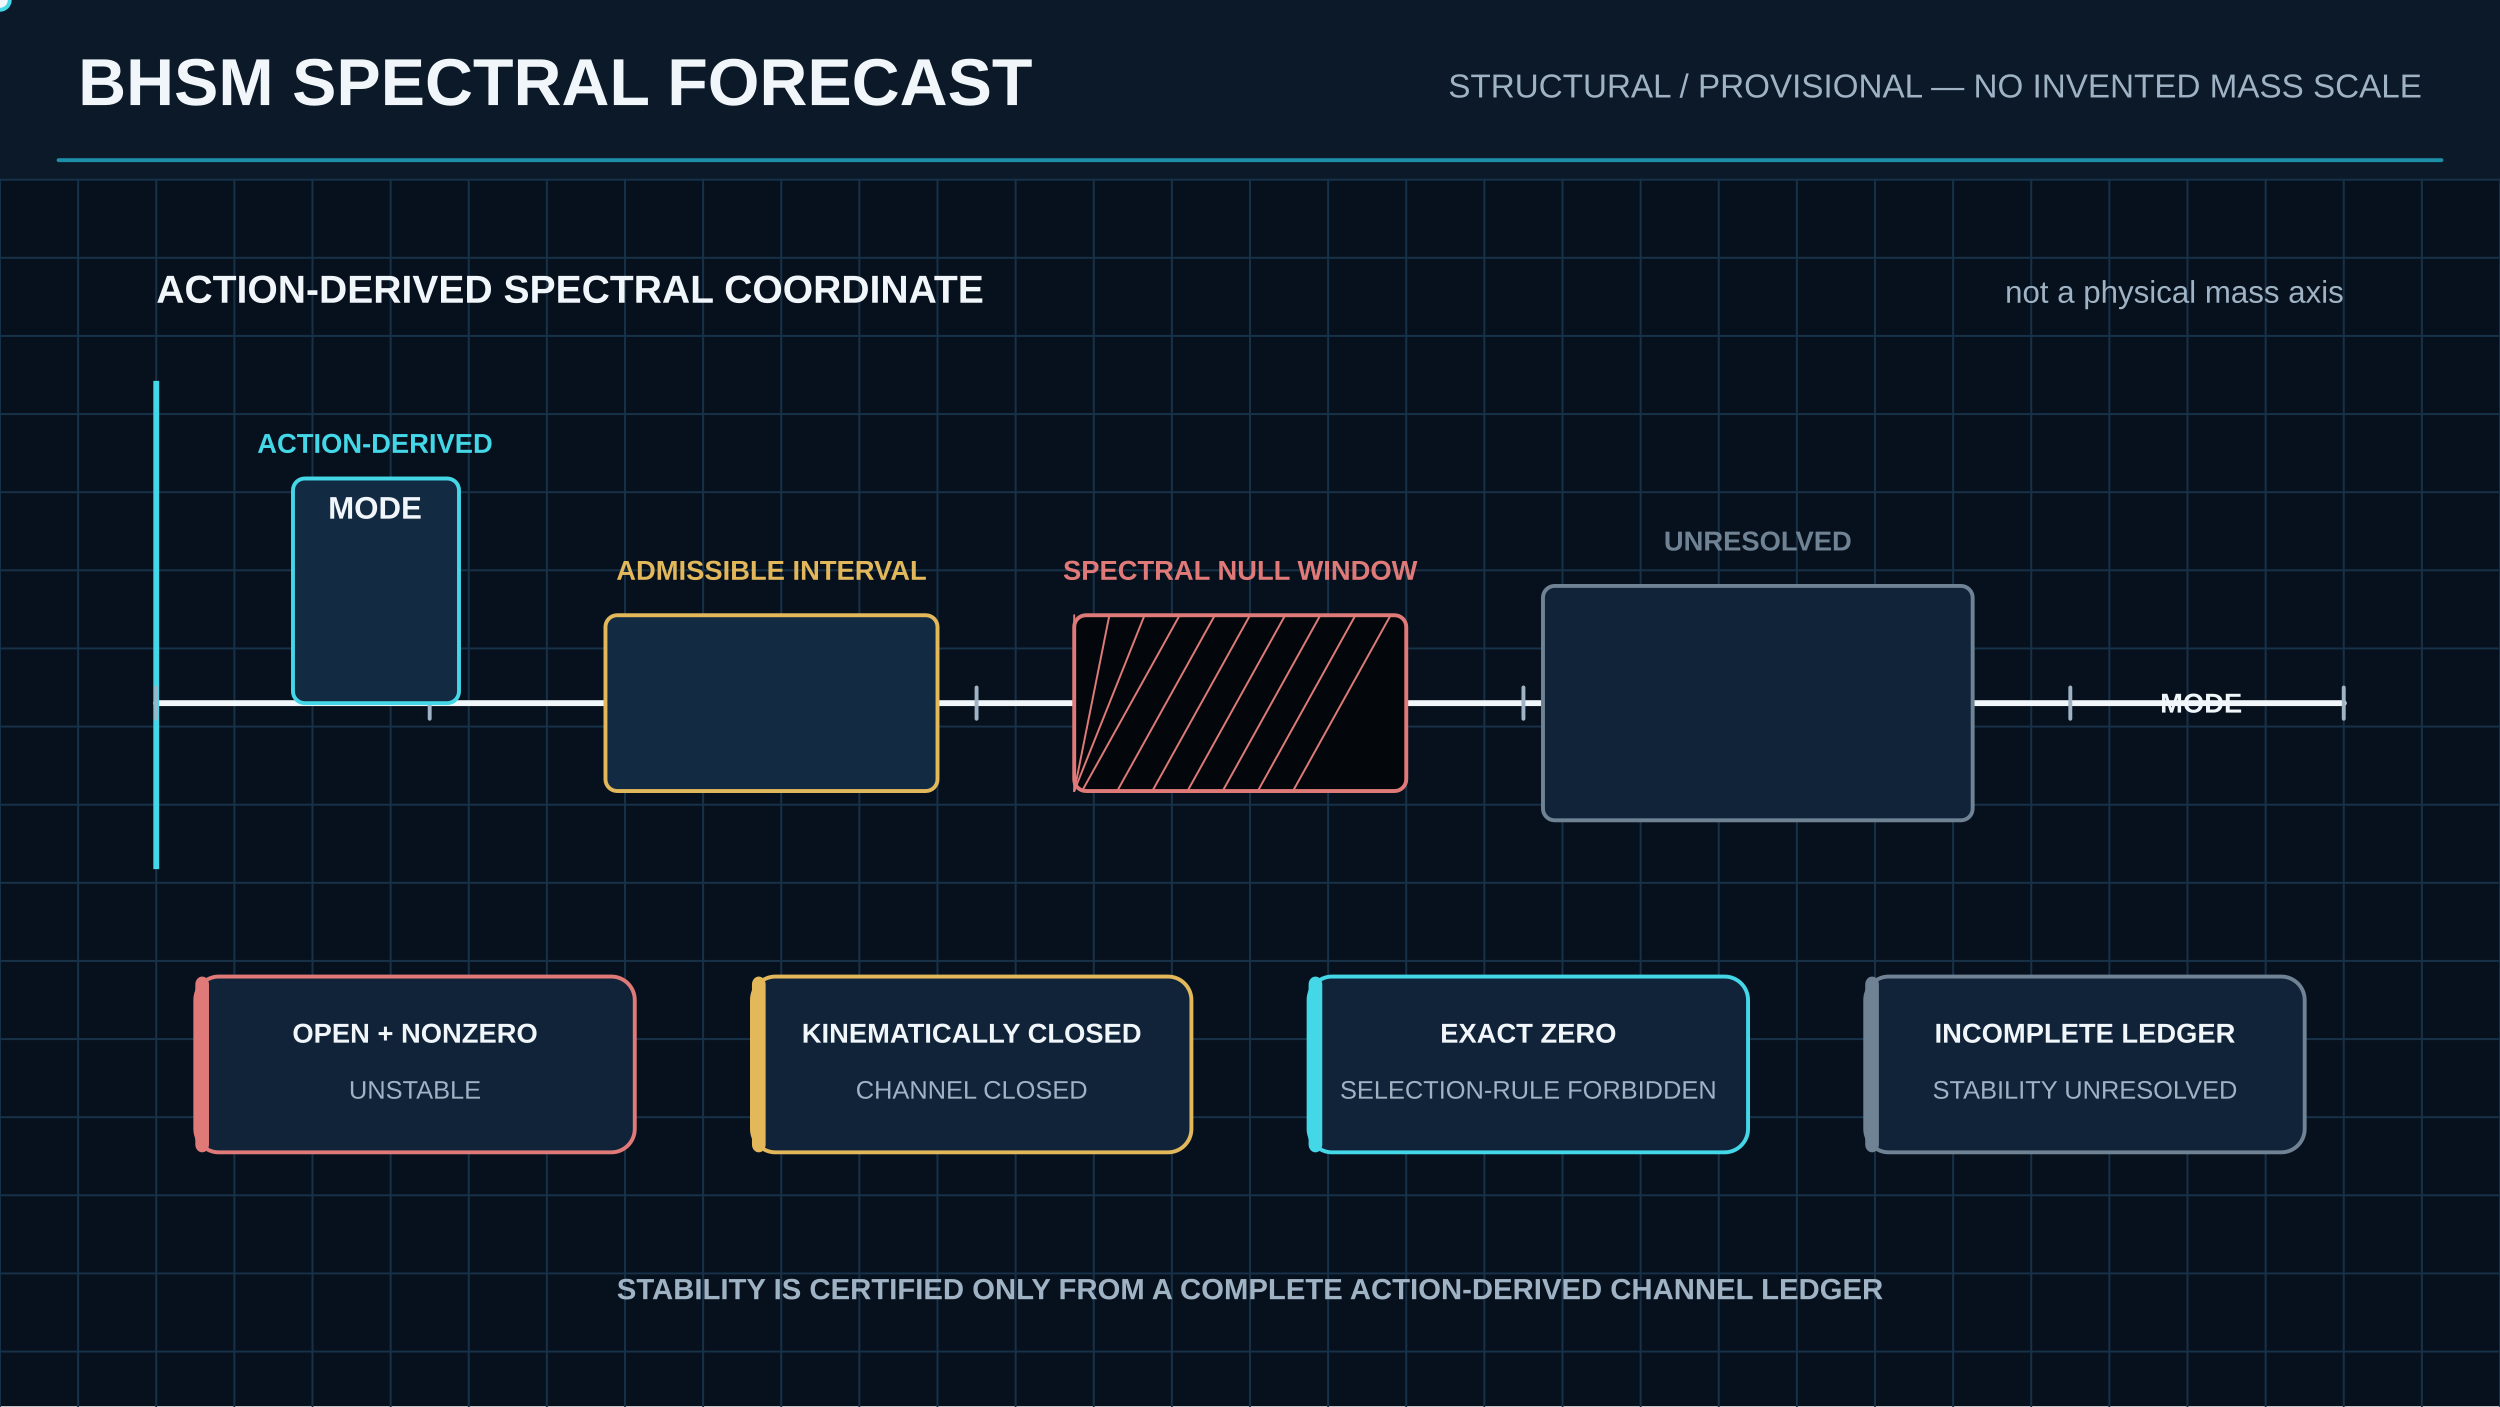
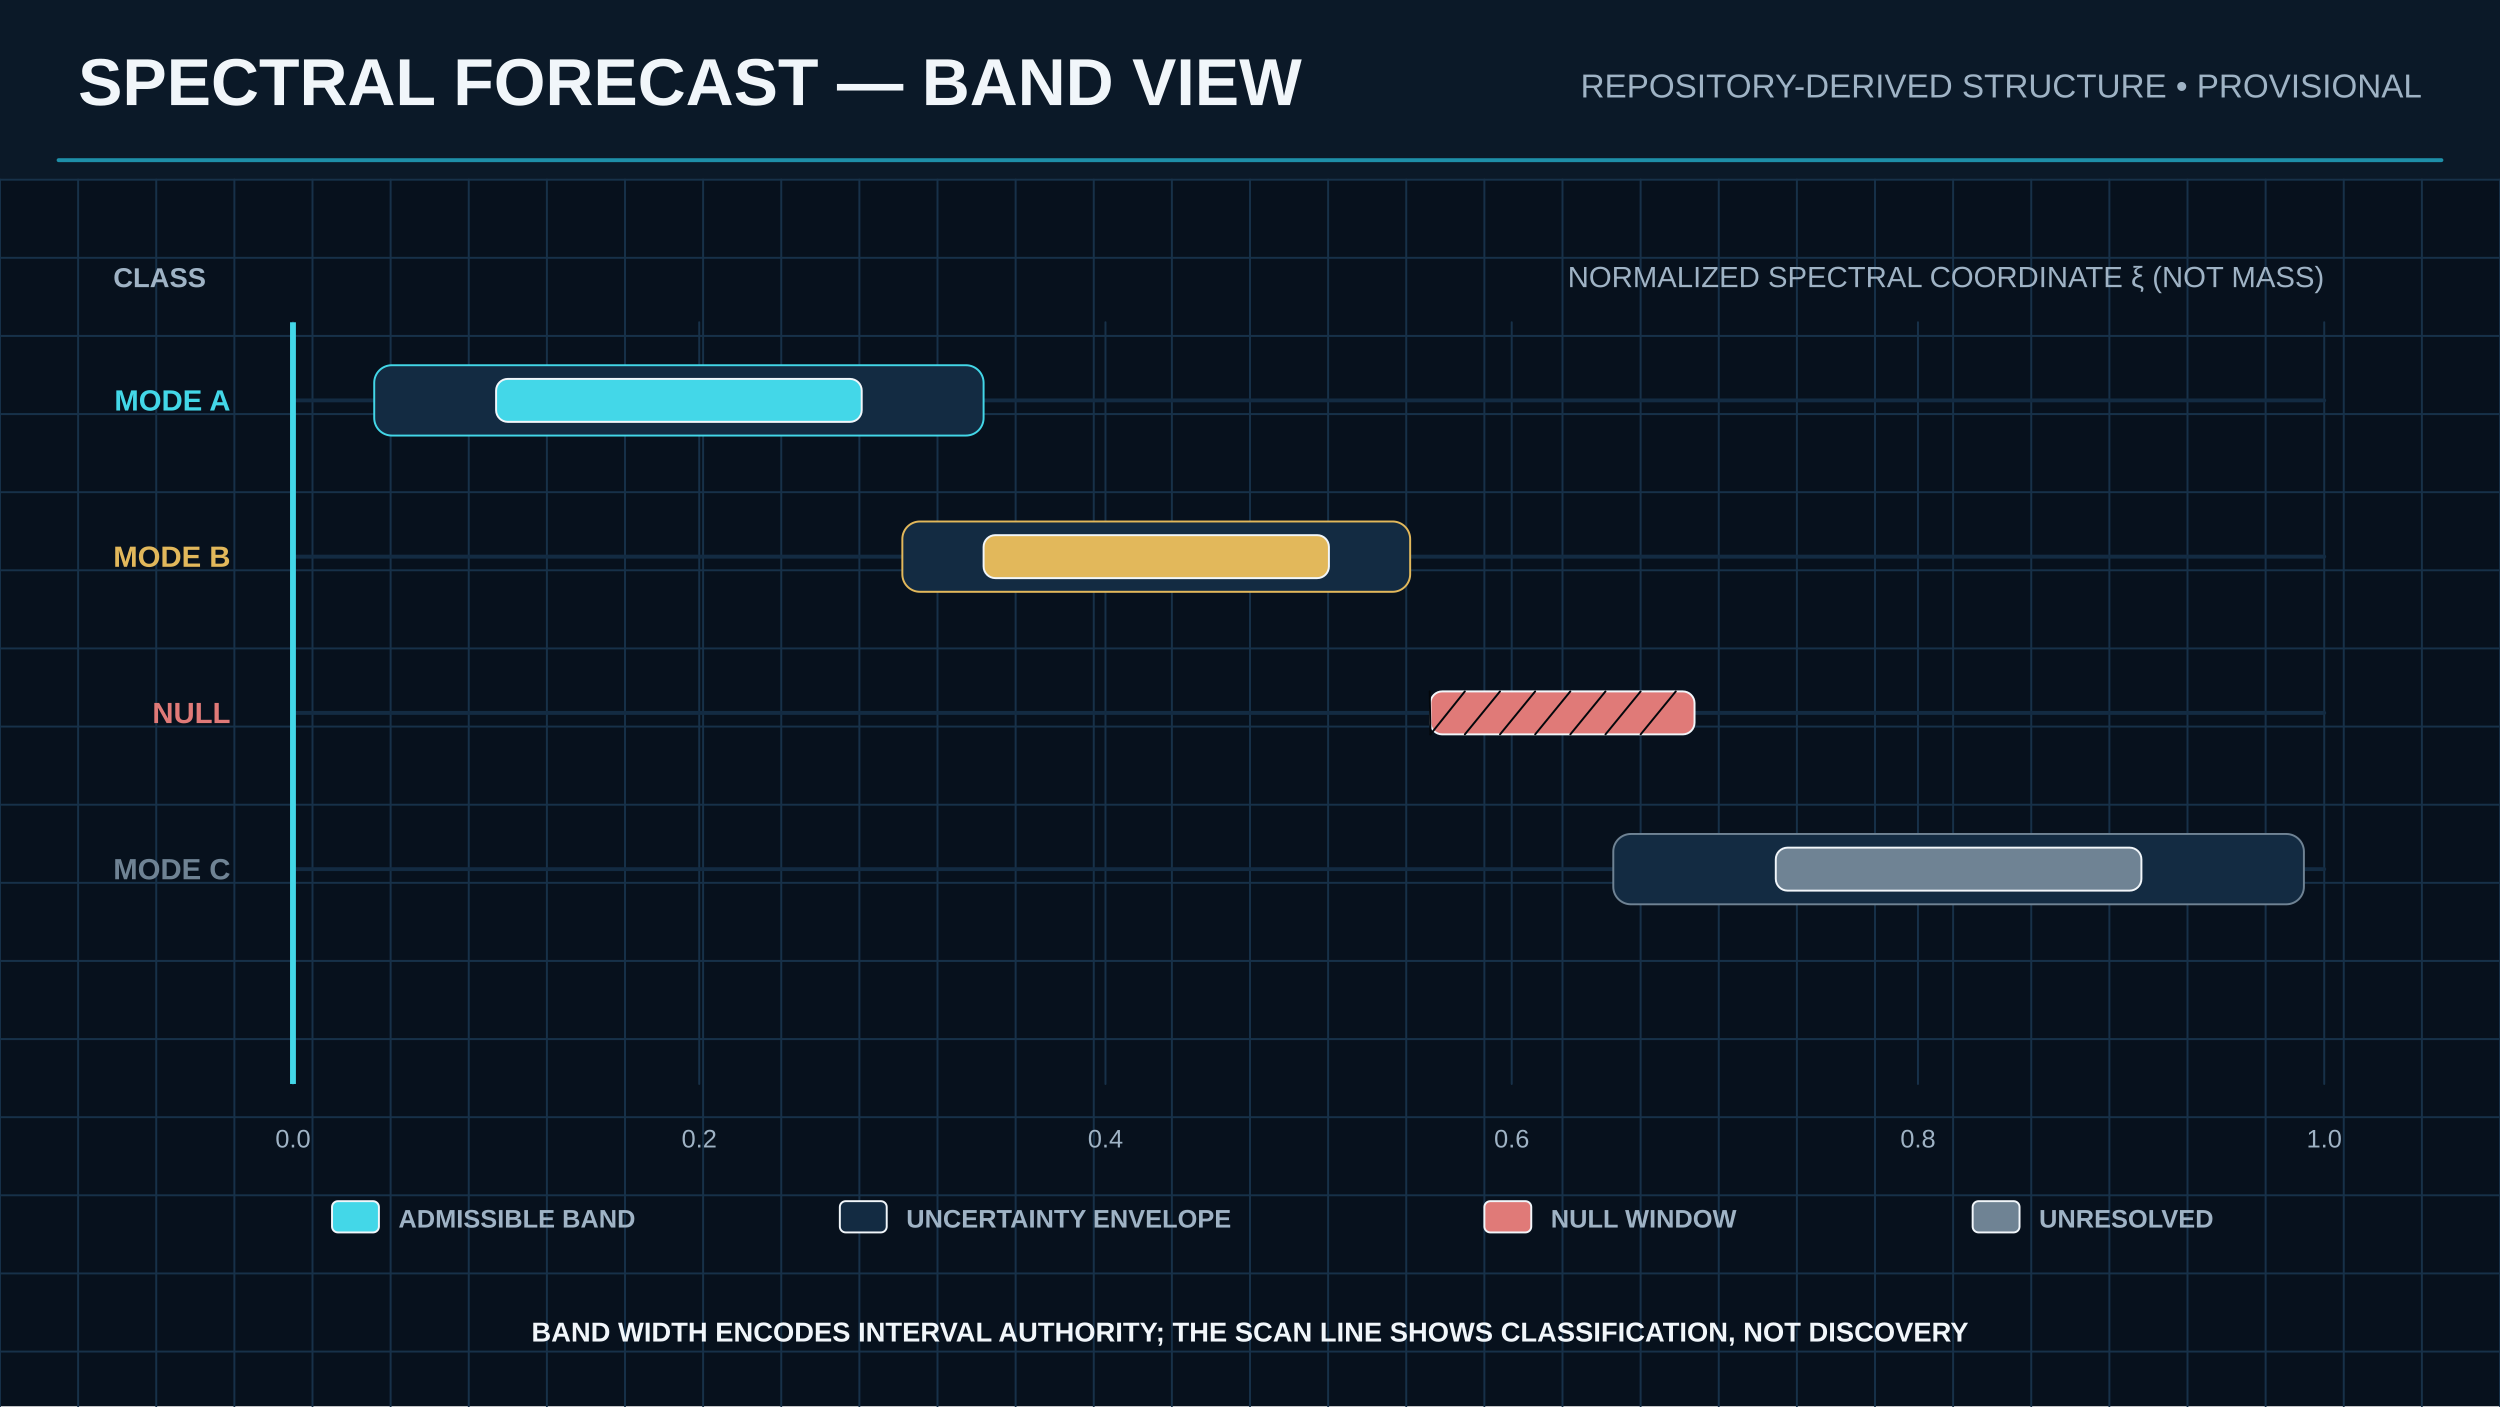
<svg xmlns="http://www.w3.org/2000/svg" width="1280" height="720" viewBox="0 0 1280 720">
  <rect x="0" y="0" width="1280" height="720" rx="0" fill="#07111d" />
  <rect x="0" y="0" width="1280" height="92" rx="0" fill="#0b1928" />
  <path d="M 0 92 L 0 720" fill="none" stroke="#173149" stroke-width="1" stroke-linecap="round" stroke-linejoin="round" />
  <path d="M 40 92 L 40 720" fill="none" stroke="#173149" stroke-width="1" stroke-linecap="round" stroke-linejoin="round" />
  <path d="M 80 92 L 80 720" fill="none" stroke="#173149" stroke-width="1" stroke-linecap="round" stroke-linejoin="round" />
  <path d="M 120 92 L 120 720" fill="none" stroke="#173149" stroke-width="1" stroke-linecap="round" stroke-linejoin="round" />
  <path d="M 160 92 L 160 720" fill="none" stroke="#173149" stroke-width="1" stroke-linecap="round" stroke-linejoin="round" />
  <path d="M 200 92 L 200 720" fill="none" stroke="#173149" stroke-width="1" stroke-linecap="round" stroke-linejoin="round" />
  <path d="M 240 92 L 240 720" fill="none" stroke="#173149" stroke-width="1" stroke-linecap="round" stroke-linejoin="round" />
  <path d="M 280 92 L 280 720" fill="none" stroke="#173149" stroke-width="1" stroke-linecap="round" stroke-linejoin="round" />
  <path d="M 320 92 L 320 720" fill="none" stroke="#173149" stroke-width="1" stroke-linecap="round" stroke-linejoin="round" />
  <path d="M 360 92 L 360 720" fill="none" stroke="#173149" stroke-width="1" stroke-linecap="round" stroke-linejoin="round" />
  <path d="M 400 92 L 400 720" fill="none" stroke="#173149" stroke-width="1" stroke-linecap="round" stroke-linejoin="round" />
  <path d="M 440 92 L 440 720" fill="none" stroke="#173149" stroke-width="1" stroke-linecap="round" stroke-linejoin="round" />
  <path d="M 480 92 L 480 720" fill="none" stroke="#173149" stroke-width="1" stroke-linecap="round" stroke-linejoin="round" />
  <path d="M 520 92 L 520 720" fill="none" stroke="#173149" stroke-width="1" stroke-linecap="round" stroke-linejoin="round" />
  <path d="M 560 92 L 560 720" fill="none" stroke="#173149" stroke-width="1" stroke-linecap="round" stroke-linejoin="round" />
  <path d="M 600 92 L 600 720" fill="none" stroke="#173149" stroke-width="1" stroke-linecap="round" stroke-linejoin="round" />
  <path d="M 640 92 L 640 720" fill="none" stroke="#173149" stroke-width="1" stroke-linecap="round" stroke-linejoin="round" />
  <path d="M 680 92 L 680 720" fill="none" stroke="#173149" stroke-width="1" stroke-linecap="round" stroke-linejoin="round" />
  <path d="M 720 92 L 720 720" fill="none" stroke="#173149" stroke-width="1" stroke-linecap="round" stroke-linejoin="round" />
  <path d="M 760 92 L 760 720" fill="none" stroke="#173149" stroke-width="1" stroke-linecap="round" stroke-linejoin="round" />
  <path d="M 800 92 L 800 720" fill="none" stroke="#173149" stroke-width="1" stroke-linecap="round" stroke-linejoin="round" />
  <path d="M 840 92 L 840 720" fill="none" stroke="#173149" stroke-width="1" stroke-linecap="round" stroke-linejoin="round" />
  <path d="M 880 92 L 880 720" fill="none" stroke="#173149" stroke-width="1" stroke-linecap="round" stroke-linejoin="round" />
  <path d="M 920 92 L 920 720" fill="none" stroke="#173149" stroke-width="1" stroke-linecap="round" stroke-linejoin="round" />
  <path d="M 960 92 L 960 720" fill="none" stroke="#173149" stroke-width="1" stroke-linecap="round" stroke-linejoin="round" />
  <path d="M 1000 92 L 1000 720" fill="none" stroke="#173149" stroke-width="1" stroke-linecap="round" stroke-linejoin="round" />
  <path d="M 1040 92 L 1040 720" fill="none" stroke="#173149" stroke-width="1" stroke-linecap="round" stroke-linejoin="round" />
  <path d="M 1080 92 L 1080 720" fill="none" stroke="#173149" stroke-width="1" stroke-linecap="round" stroke-linejoin="round" />
  <path d="M 1120 92 L 1120 720" fill="none" stroke="#173149" stroke-width="1" stroke-linecap="round" stroke-linejoin="round" />
  <path d="M 1160 92 L 1160 720" fill="none" stroke="#173149" stroke-width="1" stroke-linecap="round" stroke-linejoin="round" />
  <path d="M 1200 92 L 1200 720" fill="none" stroke="#173149" stroke-width="1" stroke-linecap="round" stroke-linejoin="round" />
  <path d="M 1240 92 L 1240 720" fill="none" stroke="#173149" stroke-width="1" stroke-linecap="round" stroke-linejoin="round" />
  <path d="M 1280 92 L 1280 720" fill="none" stroke="#173149" stroke-width="1" stroke-linecap="round" stroke-linejoin="round" />
  <path d="M 0 92 L 1280 92" fill="none" stroke="#173149" stroke-width="1" stroke-linecap="round" stroke-linejoin="round" />
  <path d="M 0 132 L 1280 132" fill="none" stroke="#173149" stroke-width="1" stroke-linecap="round" stroke-linejoin="round" />
  <path d="M 0 172 L 1280 172" fill="none" stroke="#173149" stroke-width="1" stroke-linecap="round" stroke-linejoin="round" />
  <path d="M 0 212 L 1280 212" fill="none" stroke="#173149" stroke-width="1" stroke-linecap="round" stroke-linejoin="round" />
  <path d="M 0 252 L 1280 252" fill="none" stroke="#173149" stroke-width="1" stroke-linecap="round" stroke-linejoin="round" />
  <path d="M 0 292 L 1280 292" fill="none" stroke="#173149" stroke-width="1" stroke-linecap="round" stroke-linejoin="round" />
  <path d="M 0 332 L 1280 332" fill="none" stroke="#173149" stroke-width="1" stroke-linecap="round" stroke-linejoin="round" />
  <path d="M 0 372 L 1280 372" fill="none" stroke="#173149" stroke-width="1" stroke-linecap="round" stroke-linejoin="round" />
  <path d="M 0 412 L 1280 412" fill="none" stroke="#173149" stroke-width="1" stroke-linecap="round" stroke-linejoin="round" />
  <path d="M 0 452 L 1280 452" fill="none" stroke="#173149" stroke-width="1" stroke-linecap="round" stroke-linejoin="round" />
  <path d="M 0 492 L 1280 492" fill="none" stroke="#173149" stroke-width="1" stroke-linecap="round" stroke-linejoin="round" />
  <path d="M 0 532 L 1280 532" fill="none" stroke="#173149" stroke-width="1" stroke-linecap="round" stroke-linejoin="round" />
  <path d="M 0 572 L 1280 572" fill="none" stroke="#173149" stroke-width="1" stroke-linecap="round" stroke-linejoin="round" />
  <path d="M 0 612 L 1280 612" fill="none" stroke="#173149" stroke-width="1" stroke-linecap="round" stroke-linejoin="round" />
  <path d="M 0 652 L 1280 652" fill="none" stroke="#173149" stroke-width="1" stroke-linecap="round" stroke-linejoin="round" />
  <path d="M 0 692 L 1280 692" fill="none" stroke="#173149" stroke-width="1" stroke-linecap="round" stroke-linejoin="round" />
  <path d="M 30 82 L 1250 82" fill="none" stroke="#1e8fa9" stroke-width="2" stroke-linecap="round" stroke-linejoin="round" />
-   <text x="40" y="42" fill="#f1f6fa" font-family="Segoe UI,Arial,sans-serif" font-size="34" font-weight="700" text-anchor="start" dominant-baseline="central">BHSM SPECTRAL FORECAST</text>
-   <text x="1240" y="44" fill="#9fb3c5" font-family="Segoe UI,Arial,sans-serif" font-size="17" font-weight="400" text-anchor="end" dominant-baseline="central">STRUCTURAL / PROVISIONAL — NO INVENTED MASS SCALE</text>
-   <text x="80" y="155" fill="#f1f6fa" font-family="Segoe UI,Arial,sans-serif" font-size="20" font-weight="700" text-anchor="start" dominant-baseline="auto">ACTION-DERIVED SPECTRAL COORDINATE</text>
-   <text x="1200" y="155" fill="#9fb3c5" font-family="Segoe UI,Arial,sans-serif" font-size="16" font-weight="400" text-anchor="end" dominant-baseline="auto">not a physical mass axis</text>
-   <path d="M 80 360 L 1200 360" fill="none" stroke="#f1f6fa" stroke-width="3" stroke-linecap="round" stroke-linejoin="round" />
-   <circle r="5" fill="#f1f6fa" stroke="#43d7e8" stroke-width="2">
-     <animateMotion dur="2.8s" repeatCount="indefinite" begin="-0.00s" path="M 80 360 L 1200 360" />
-   </circle>
-   <line x1="80" x2="80" y1="195" y2="445" stroke="#43d7e8" stroke-width="3">
-     <animate attributeName="x1" values="80;1200" dur="3.2s" repeatCount="indefinite" />
-     <animate attributeName="x2" values="80;1200" dur="3.2s" repeatCount="indefinite" />
+   <text x="40" y="42" fill="#f1f6fa" font-family="Segoe UI,Arial,sans-serif" font-size="34" font-weight="700" text-anchor="start" dominant-baseline="central">SPECTRAL FORECAST — BAND VIEW</text>
+   <text x="1240" y="44" fill="#9fb3c5" font-family="Segoe UI,Arial,sans-serif" font-size="17" font-weight="400" text-anchor="end" dominant-baseline="central">REPOSITORY-DERIVED STRUCTURE • PROVISIONAL</text>
+   <text x="58" y="147" fill="#9fb3c5" font-family="Segoe UI,Arial,sans-serif" font-size="14" font-weight="700" text-anchor="start" dominant-baseline="auto">CLASS</text>
+   <text x="1190" y="147" fill="#9fb3c5" font-family="Segoe UI,Arial,sans-serif" font-size="15" font-weight="400" text-anchor="end" dominant-baseline="auto">NORMALIZED SPECTRAL COORDINATE ξ  (NOT MASS)</text>
+   <path d="M 150.0 165 L 150.0 555" fill="none" stroke="#173149" stroke-width="1" stroke-linecap="round" stroke-linejoin="round" />
+   <text x="150.0" y="583" fill="#9fb3c5" font-family="Segoe UI,Arial,sans-serif" font-size="13" font-weight="400" text-anchor="middle" dominant-baseline="central">0.0</text>
+   <path d="M 358.0 165 L 358.0 555" fill="none" stroke="#173149" stroke-width="1" stroke-linecap="round" stroke-linejoin="round" />
+   <text x="358.0" y="583" fill="#9fb3c5" font-family="Segoe UI,Arial,sans-serif" font-size="13" font-weight="400" text-anchor="middle" dominant-baseline="central">0.2</text>
+   <path d="M 566.0 165 L 566.0 555" fill="none" stroke="#173149" stroke-width="1" stroke-linecap="round" stroke-linejoin="round" />
+   <text x="566.0" y="583" fill="#9fb3c5" font-family="Segoe UI,Arial,sans-serif" font-size="13" font-weight="400" text-anchor="middle" dominant-baseline="central">0.4</text>
+   <path d="M 774.0 165 L 774.0 555" fill="none" stroke="#173149" stroke-width="1" stroke-linecap="round" stroke-linejoin="round" />
+   <text x="774.0" y="583" fill="#9fb3c5" font-family="Segoe UI,Arial,sans-serif" font-size="13" font-weight="400" text-anchor="middle" dominant-baseline="central">0.6</text>
+   <path d="M 982.0 165 L 982.0 555" fill="none" stroke="#173149" stroke-width="1" stroke-linecap="round" stroke-linejoin="round" />
+   <text x="982.0" y="583" fill="#9fb3c5" font-family="Segoe UI,Arial,sans-serif" font-size="13" font-weight="400" text-anchor="middle" dominant-baseline="central">0.8</text>
+   <path d="M 1190.0 165 L 1190.0 555" fill="none" stroke="#173149" stroke-width="1" stroke-linecap="round" stroke-linejoin="round" />
+   <text x="1190.0" y="583" fill="#9fb3c5" font-family="Segoe UI,Arial,sans-serif" font-size="13" font-weight="400" text-anchor="middle" dominant-baseline="central">1.0</text>
+   <text x="118" y="205" fill="#43d7e8" font-family="Segoe UI,Arial,sans-serif" font-size="15" font-weight="700" text-anchor="end" dominant-baseline="central">MODE A</text>
+   <path d="M 150 205 L 1190 205" fill="none" stroke="#132b42" stroke-width="2" stroke-linecap="round" stroke-linejoin="round" />
+   <rect x="191.6" y="187" width="312.0" height="36" rx="9" fill="#132b42" stroke="#43d7e8" stroke-width="1" />
+   <rect x="254.0" y="194" width="187.2" height="22" rx="6" fill="#43d7e8" stroke="#f1f6fa" stroke-width="1" />
+   <text x="118" y="285" fill="#e2b85b" font-family="Segoe UI,Arial,sans-serif" font-size="15" font-weight="700" text-anchor="end" dominant-baseline="central">MODE B</text>
+   <path d="M 150 285 L 1190 285" fill="none" stroke="#132b42" stroke-width="2" stroke-linecap="round" stroke-linejoin="round" />
+   <rect x="462" y="267" width="260" height="36" rx="9" fill="#132b42" stroke="#e2b85b" stroke-width="1" />
+   <rect x="503.6" y="274" width="176.8" height="22" rx="6" fill="#e2b85b" stroke="#f1f6fa" stroke-width="1" />
+   <text x="118" y="365" fill="#e07a78" font-family="Segoe UI,Arial,sans-serif" font-size="15" font-weight="700" text-anchor="end" dominant-baseline="central">NULL</text>
+   <path d="M 150 365 L 1190 365" fill="none" stroke="#132b42" stroke-width="2" stroke-linecap="round" stroke-linejoin="round" />
+   <rect x="732.4" y="354" width="135.2" height="22" rx="6" fill="#e07a78" stroke="#f1f6fa" stroke-width="1" />
+   <path d="M 732 354 L 732.4 376" fill="none" stroke="#03070b" stroke-width="1" stroke-linecap="round" stroke-linejoin="round" />
+   <path d="M 750 354 L 732.4 376" fill="none" stroke="#03070b" stroke-width="1" stroke-linecap="round" stroke-linejoin="round" />
+   <path d="M 768 354 L 750 376" fill="none" stroke="#03070b" stroke-width="1" stroke-linecap="round" stroke-linejoin="round" />
+   <path d="M 786 354 L 768 376" fill="none" stroke="#03070b" stroke-width="1" stroke-linecap="round" stroke-linejoin="round" />
+   <path d="M 804 354 L 786 376" fill="none" stroke="#03070b" stroke-width="1" stroke-linecap="round" stroke-linejoin="round" />
+   <path d="M 822 354 L 804 376" fill="none" stroke="#03070b" stroke-width="1" stroke-linecap="round" stroke-linejoin="round" />
+   <path d="M 840 354 L 822 376" fill="none" stroke="#03070b" stroke-width="1" stroke-linecap="round" stroke-linejoin="round" />
+   <path d="M 858 354 L 840 376" fill="none" stroke="#03070b" stroke-width="1" stroke-linecap="round" stroke-linejoin="round" />
+   <text x="118" y="445" fill="#6f8394" font-family="Segoe UI,Arial,sans-serif" font-size="15" font-weight="700" text-anchor="end" dominant-baseline="central">MODE C</text>
+   <path d="M 150 445 L 1190 445" fill="none" stroke="#132b42" stroke-width="2" stroke-linecap="round" stroke-linejoin="round" />
+   <rect x="826.0" y="427" width="353.6" height="36" rx="9" fill="#132b42" stroke="#6f8394" stroke-width="1" />
+   <rect x="909.2" y="434" width="187.2" height="22" rx="6" fill="#6f8394" stroke="#f1f6fa" stroke-width="1" />
+   <line x1="150" x2="150" y1="165" y2="555" stroke="#43d7e8" stroke-width="3">
+     <animate attributeName="x1" values="150;1190" dur="3.2s" repeatCount="indefinite" />
+     <animate attributeName="x2" values="150;1190" dur="3.2s" repeatCount="indefinite" />
  </line>
-   <path d="M 80 352 L 80 368" fill="none" stroke="#9fb3c5" stroke-width="2" stroke-linecap="round" stroke-linejoin="round" />
-   <path d="M 220 352 L 220 368" fill="none" stroke="#9fb3c5" stroke-width="2" stroke-linecap="round" stroke-linejoin="round" />
-   <path d="M 360 352 L 360 368" fill="none" stroke="#9fb3c5" stroke-width="2" stroke-linecap="round" stroke-linejoin="round" />
-   <path d="M 500 352 L 500 368" fill="none" stroke="#9fb3c5" stroke-width="2" stroke-linecap="round" stroke-linejoin="round" />
-   <path d="M 640 352 L 640 368" fill="none" stroke="#9fb3c5" stroke-width="2" stroke-linecap="round" stroke-linejoin="round" />
-   <path d="M 780 352 L 780 368" fill="none" stroke="#9fb3c5" stroke-width="2" stroke-linecap="round" stroke-linejoin="round" />
-   <path d="M 920 352 L 920 368" fill="none" stroke="#9fb3c5" stroke-width="2" stroke-linecap="round" stroke-linejoin="round" />
-   <path d="M 1060 352 L 1060 368" fill="none" stroke="#9fb3c5" stroke-width="2" stroke-linecap="round" stroke-linejoin="round" />
-   <path d="M 1200 352 L 1200 368" fill="none" stroke="#9fb3c5" stroke-width="2" stroke-linecap="round" stroke-linejoin="round" />
-   <rect x="150" y="245" width="85" height="115" rx="6" fill="#132b42" stroke="#43d7e8" stroke-width="2" />
-   <text x="192" y="227" fill="#43d7e8" font-family="Segoe UI,Arial,sans-serif" font-size="14" font-weight="700" text-anchor="middle" dominant-baseline="central">ACTION-DERIVED</text>
-   <text x="192" y="260" fill="#f1f6fa" font-family="Segoe UI,Arial,sans-serif" font-size="16" font-weight="700" text-anchor="middle" dominant-baseline="central">MODE</text>
-   <rect x="310" y="315" width="170" height="90" rx="6" fill="#132b42" stroke="#e2b85b" stroke-width="2" />
-   <text x="395" y="292" fill="#e2b85b" font-family="Segoe UI,Arial,sans-serif" font-size="14" font-weight="700" text-anchor="middle" dominant-baseline="central">ADMISSIBLE INTERVAL</text>
-   <rect x="550" y="315" width="170" height="90" rx="6" fill="#03070b" stroke="#e07a78" stroke-width="2" />
-   <path d="M 550 315 L 550 405" fill="none" stroke="#e07a78" stroke-width="1" stroke-linecap="round" stroke-linejoin="round" />
-   <path d="M 568 315 L 550 405" fill="none" stroke="#e07a78" stroke-width="1" stroke-linecap="round" stroke-linejoin="round" />
-   <path d="M 586 315 L 550 405" fill="none" stroke="#e07a78" stroke-width="1" stroke-linecap="round" stroke-linejoin="round" />
-   <path d="M 604 315 L 554 405" fill="none" stroke="#e07a78" stroke-width="1" stroke-linecap="round" stroke-linejoin="round" />
-   <path d="M 622 315 L 572 405" fill="none" stroke="#e07a78" stroke-width="1" stroke-linecap="round" stroke-linejoin="round" />
-   <path d="M 640 315 L 590 405" fill="none" stroke="#e07a78" stroke-width="1" stroke-linecap="round" stroke-linejoin="round" />
-   <path d="M 658 315 L 608 405" fill="none" stroke="#e07a78" stroke-width="1" stroke-linecap="round" stroke-linejoin="round" />
-   <path d="M 676 315 L 626 405" fill="none" stroke="#e07a78" stroke-width="1" stroke-linecap="round" stroke-linejoin="round" />
-   <path d="M 694 315 L 644 405" fill="none" stroke="#e07a78" stroke-width="1" stroke-linecap="round" stroke-linejoin="round" />
-   <path d="M 712 315 L 662 405" fill="none" stroke="#e07a78" stroke-width="1" stroke-linecap="round" stroke-linejoin="round" />
-   <text x="635" y="292" fill="#e07a78" font-family="Segoe UI,Arial,sans-serif" font-size="14" font-weight="700" text-anchor="middle" dominant-baseline="central">SPECTRAL NULL WINDOW</text>
-   <rect x="790" y="300" width="220" height="120" rx="6" fill="#102338" stroke="#6f8394" stroke-width="2" />
-   <text x="900" y="277" fill="#6f8394" font-family="Segoe UI,Arial,sans-serif" font-size="14" font-weight="700" text-anchor="middle" dominant-baseline="central">UNRESOLVED</text>
-   <ellipse cx="1127.0" cy="360.0" rx="37.0" ry="37.0" fill="#132b42" stroke="#43d7e8" stroke-width="3" opacity="0">
-     <animate attributeName="opacity" values="0;0;1;1;0" keyTimes="0;0.78;0.81;0.94;1" dur="3.2s" repeatCount="indefinite" />
-   </ellipse>
-   <text x="1127" y="360" fill="#f1f6fa" font-family="Segoe UI,Arial,sans-serif" font-size="14" font-weight="700" text-anchor="middle" dominant-baseline="central">MODE</text>
-   <ellipse cx="118.0" cy="360.0" rx="7.0" ry="7.0" fill="#43d7e8" stroke="#f1f6fa" stroke-width="1" opacity="0">
-     <animate attributeName="opacity" values="0;0;1;1;0" keyTimes="0;0.08;0.11;0.94;1" dur="3.2s" repeatCount="indefinite" />
-   </ellipse>
-   <ellipse cx="270.0" cy="360.0" rx="7.0" ry="7.0" fill="#43d7e8" stroke="#f1f6fa" stroke-width="1" opacity="0">
-     <animate attributeName="opacity" values="0;0;1;1;0" keyTimes="0;0.22;0.25;0.94;1" dur="3.2s" repeatCount="indefinite" />
-   </ellipse>
-   <ellipse cx="505.0" cy="360.0" rx="7.0" ry="7.0" fill="#43d7e8" stroke="#f1f6fa" stroke-width="1" opacity="0">
-     <animate attributeName="opacity" values="0;0;1;1;0" keyTimes="0;0.36;0.39;0.94;1" dur="3.2s" repeatCount="indefinite" />
-   </ellipse>
-   <ellipse cx="750.0" cy="360.0" rx="7.0" ry="7.0" fill="#43d7e8" stroke="#f1f6fa" stroke-width="1" opacity="0">
-     <animate attributeName="opacity" values="0;0;1;1;0" keyTimes="0;0.50;0.53;0.94;1" dur="3.2s" repeatCount="indefinite" />
-   </ellipse>
-   <ellipse cx="1040.0" cy="360.0" rx="7.0" ry="7.0" fill="#43d7e8" stroke="#f1f6fa" stroke-width="1" opacity="0">
-     <animate attributeName="opacity" values="0;0;1;1;0" keyTimes="0;0.64;0.67;0.94;1" dur="3.2s" repeatCount="indefinite" />
-   </ellipse>
-   <rect x="100" y="500" width="225" height="90" rx="12" fill="#102338" stroke="#e07a78" stroke-width="2" />
-   <rect x="100" y="500" width="7" height="90" rx="4" fill="#e07a78" />
-   <text x="212.5" y="529" fill="#f1f6fa" font-family="Segoe UI,Arial,sans-serif" font-size="14" font-weight="700" text-anchor="middle" dominant-baseline="central">OPEN + NONZERO</text>
-   <text x="212.5" y="558" fill="#9fb3c5" font-family="Segoe UI,Arial,sans-serif" font-size="13" font-weight="400" text-anchor="middle" dominant-baseline="central">UNSTABLE</text>
-   <rect x="385" y="500" width="225" height="90" rx="12" fill="#102338" stroke="#e2b85b" stroke-width="2" />
-   <rect x="385" y="500" width="7" height="90" rx="4" fill="#e2b85b" />
-   <text x="497.5" y="529" fill="#f1f6fa" font-family="Segoe UI,Arial,sans-serif" font-size="14" font-weight="700" text-anchor="middle" dominant-baseline="central">KINEMATICALLY CLOSED</text>
-   <text x="497.5" y="558" fill="#9fb3c5" font-family="Segoe UI,Arial,sans-serif" font-size="13" font-weight="400" text-anchor="middle" dominant-baseline="central">CHANNEL CLOSED</text>
-   <rect x="670" y="500" width="225" height="90" rx="12" fill="#102338" stroke="#43d7e8" stroke-width="2" />
-   <rect x="670" y="500" width="7" height="90" rx="4" fill="#43d7e8" />
-   <text x="782.5" y="529" fill="#f1f6fa" font-family="Segoe UI,Arial,sans-serif" font-size="14" font-weight="700" text-anchor="middle" dominant-baseline="central">EXACT ZERO</text>
-   <text x="782.5" y="558" fill="#9fb3c5" font-family="Segoe UI,Arial,sans-serif" font-size="13" font-weight="400" text-anchor="middle" dominant-baseline="central">SELECTION-RULE FORBIDDEN</text>
-   <rect x="955" y="500" width="225" height="90" rx="12" fill="#102338" stroke="#6f8394" stroke-width="2" />
-   <rect x="955" y="500" width="7" height="90" rx="4" fill="#6f8394" />
-   <text x="1067.5" y="529" fill="#f1f6fa" font-family="Segoe UI,Arial,sans-serif" font-size="14" font-weight="700" text-anchor="middle" dominant-baseline="central">INCOMPLETE LEDGER</text>
-   <text x="1067.5" y="558" fill="#9fb3c5" font-family="Segoe UI,Arial,sans-serif" font-size="13" font-weight="400" text-anchor="middle" dominant-baseline="central">STABILITY UNRESOLVED</text>
-   <text x="640" y="660" fill="#9fb3c5" font-family="Segoe UI,Arial,sans-serif" font-size="15" font-weight="700" text-anchor="middle" dominant-baseline="central">STABILITY IS CERTIFIED ONLY FROM A COMPLETE ACTION-DERIVED CHANNEL LEDGER</text>
+   <rect x="170" y="615" width="24" height="16" rx="3" fill="#43d7e8" stroke="#f1f6fa" stroke-width="1" />
+   <text x="204" y="624" fill="#9fb3c5" font-family="Segoe UI,Arial,sans-serif" font-size="13" font-weight="700" text-anchor="start" dominant-baseline="central">ADMISSIBLE BAND</text>
+   <rect x="430" y="615" width="24" height="16" rx="3" fill="#132b42" stroke="#f1f6fa" stroke-width="1" />
+   <text x="464" y="624" fill="#9fb3c5" font-family="Segoe UI,Arial,sans-serif" font-size="13" font-weight="700" text-anchor="start" dominant-baseline="central">UNCERTAINTY ENVELOPE</text>
+   <rect x="760" y="615" width="24" height="16" rx="3" fill="#e07a78" stroke="#f1f6fa" stroke-width="1" />
+   <text x="794" y="624" fill="#9fb3c5" font-family="Segoe UI,Arial,sans-serif" font-size="13" font-weight="700" text-anchor="start" dominant-baseline="central">NULL WINDOW</text>
+   <rect x="1010" y="615" width="24" height="16" rx="3" fill="#6f8394" stroke="#f1f6fa" stroke-width="1" />
+   <text x="1044" y="624" fill="#9fb3c5" font-family="Segoe UI,Arial,sans-serif" font-size="13" font-weight="700" text-anchor="start" dominant-baseline="central">UNRESOLVED</text>
+   <text x="640" y="682" fill="#f1f6fa" font-family="Segoe UI,Arial,sans-serif" font-size="14" font-weight="700" text-anchor="middle" dominant-baseline="central">BAND WIDTH ENCODES INTERVAL AUTHORITY; THE SCAN LINE SHOWS CLASSIFICATION, NOT DISCOVERY</text>
</svg>
